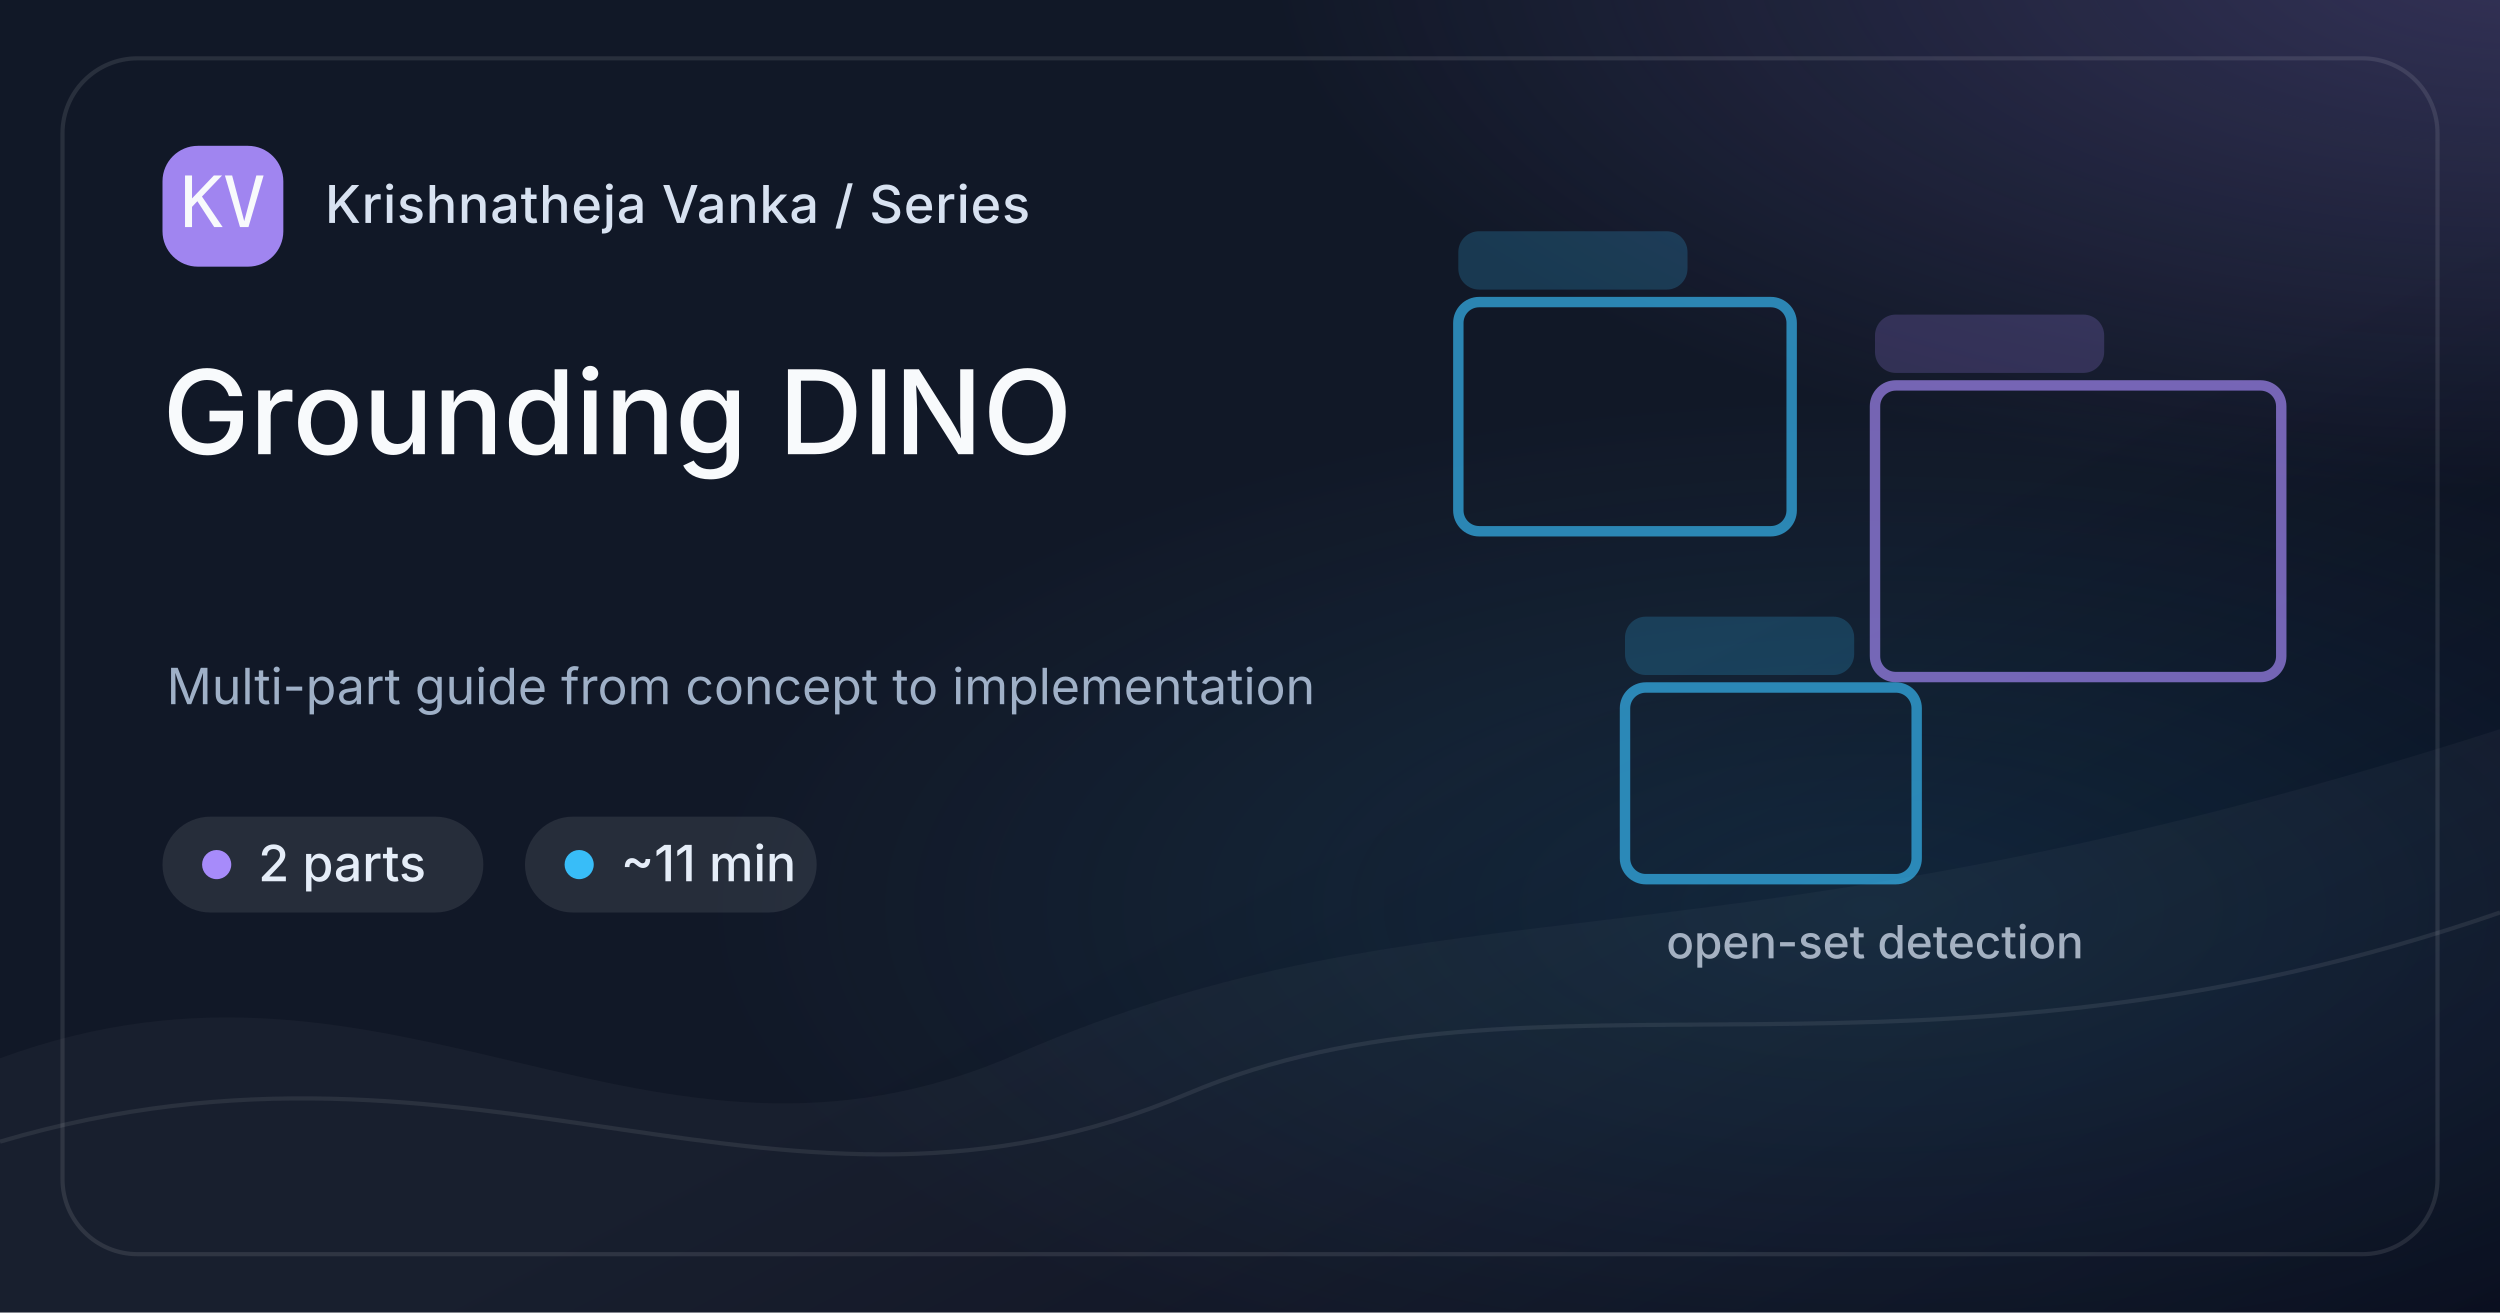
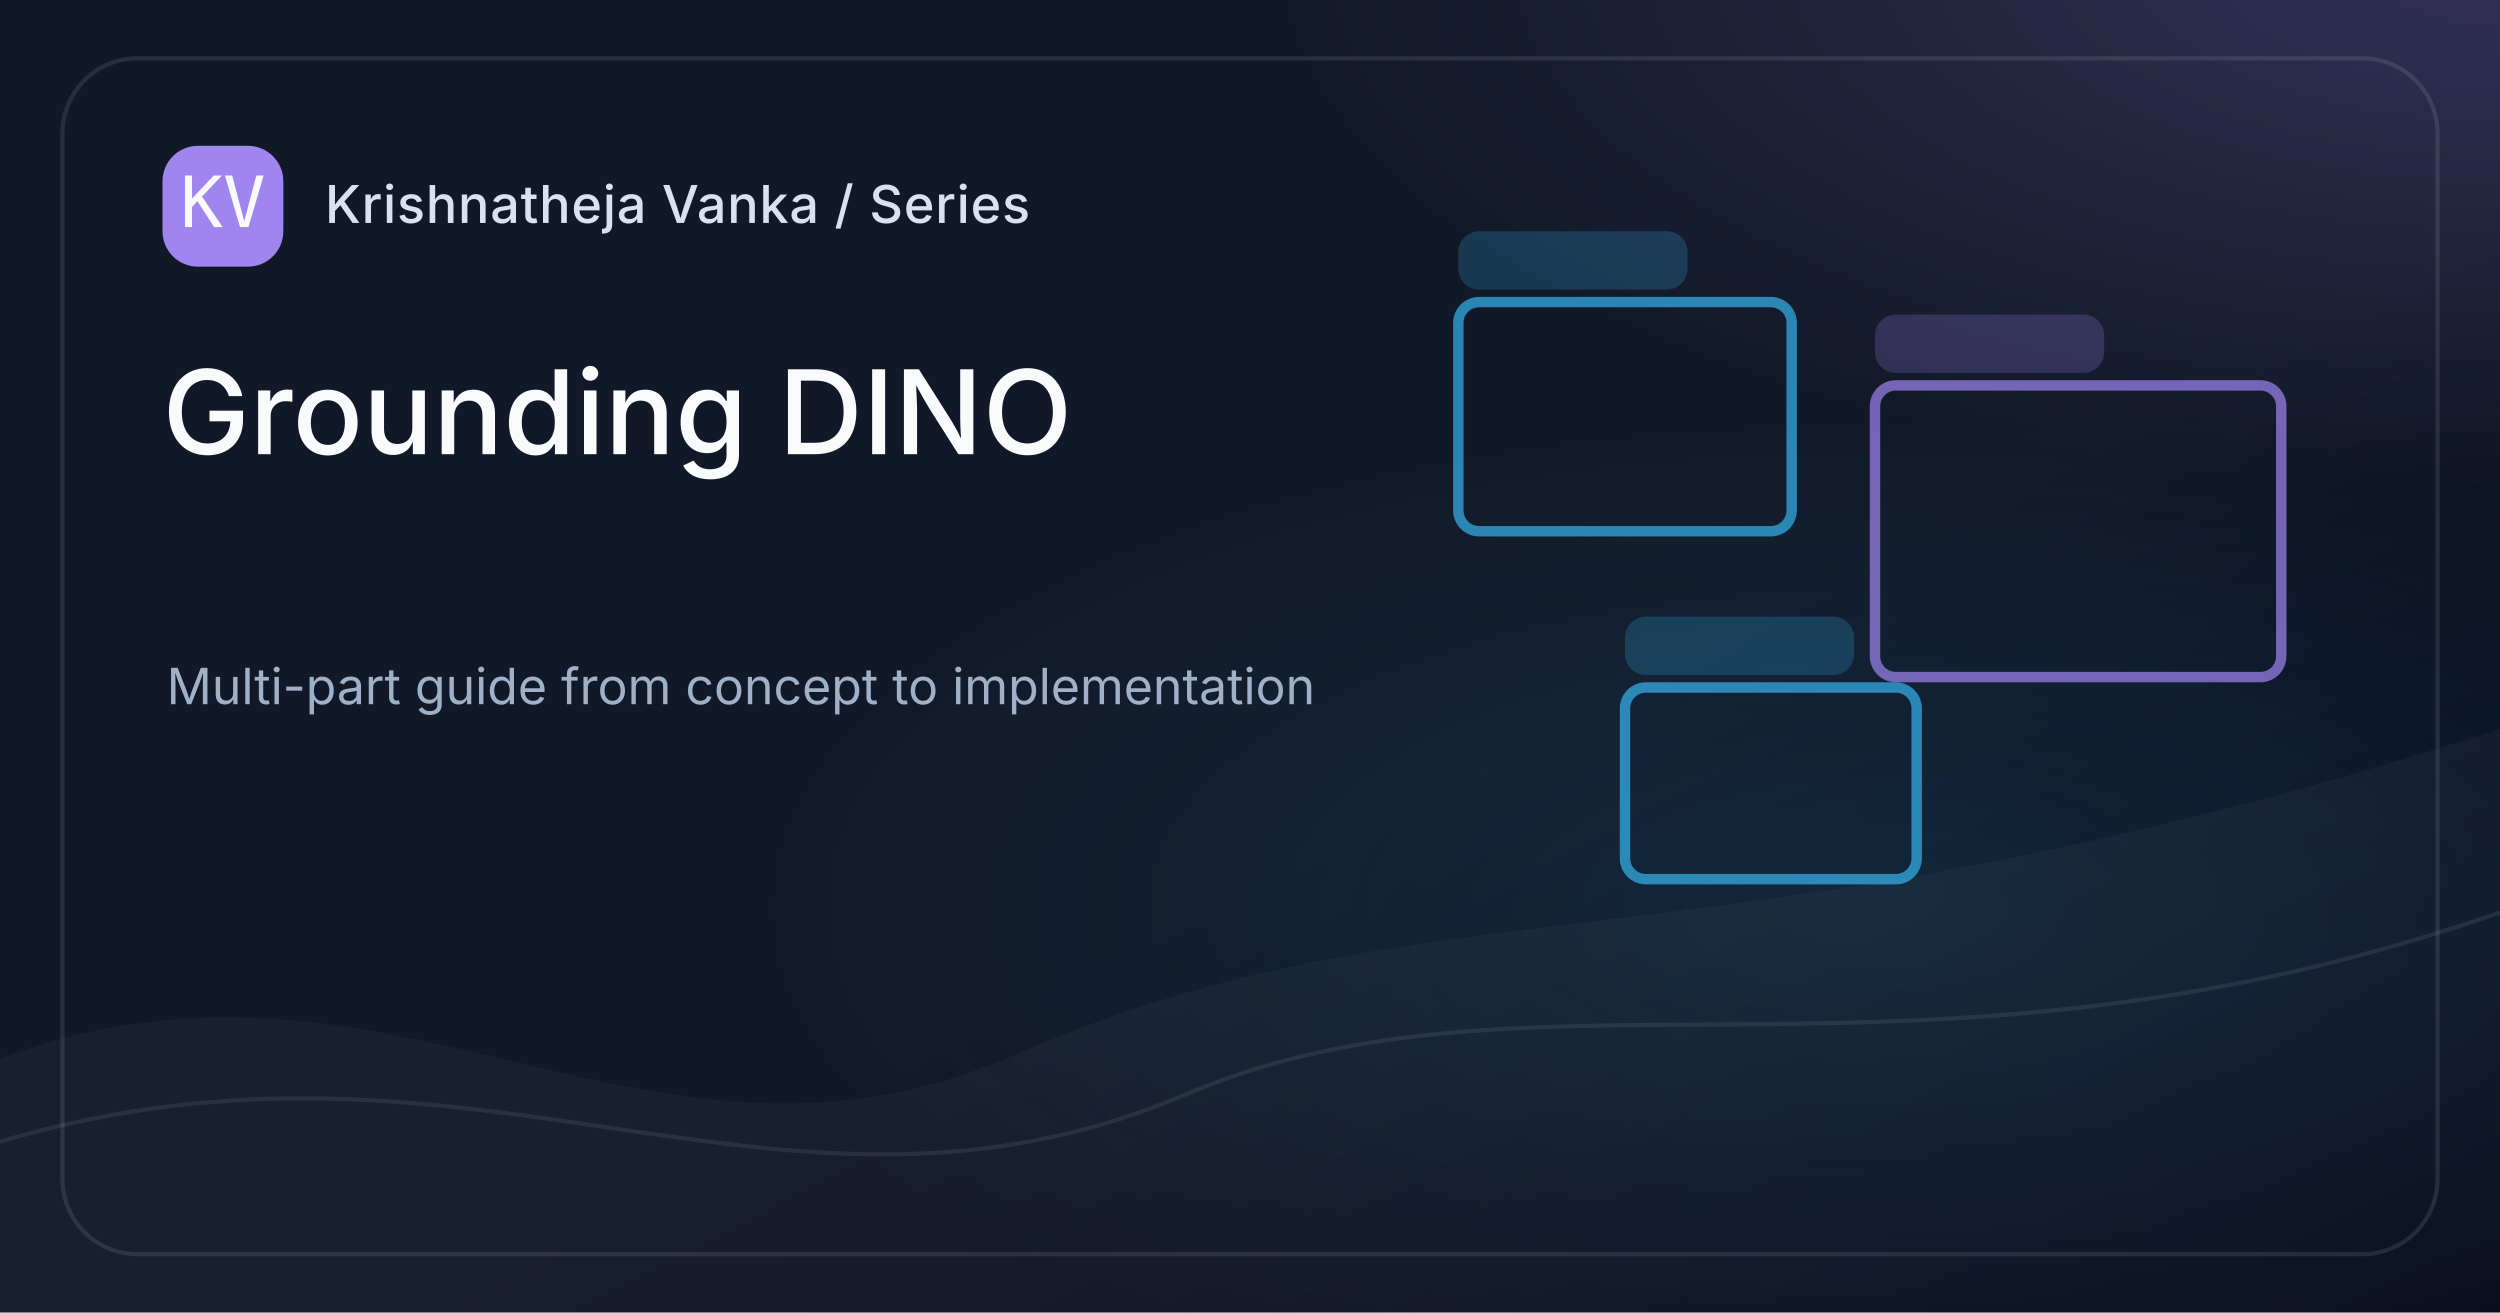
<svg xmlns="http://www.w3.org/2000/svg" width="1200" height="630" viewBox="0 0 1200 630">
  <defs>
    <linearGradient id="bg-grounding-dino" x1="0" y1="0" x2="1" y2="1">
      <stop offset="0%" stop-color="#111827" />
      <stop offset="58%" stop-color="#111827" />
      <stop offset="100%" stop-color="#020617" />
    </linearGradient>
    <radialGradient id="glow-a-grounding-dino" cx="50%" cy="50%" r="50%">
      <stop offset="0%" stop-color="#A78BFA" stop-opacity=".65" />
      <stop offset="100%" stop-color="#A78BFA" stop-opacity="0" />
    </radialGradient>
    <radialGradient id="glow-b-grounding-dino" cx="50%" cy="50%" r="50%">
      <stop offset="0%" stop-color="#38BDF8" stop-opacity=".42" />
      <stop offset="100%" stop-color="#38BDF8" stop-opacity="0" />
    </radialGradient>
    <style>
      .brand { font: 500 25px Inter, ui-sans-serif, system-ui, -apple-system, BlinkMacSystemFont, "Segoe UI", sans-serif; fill: #D8E2F1; letter-spacing: .4px; }
-       .chip { font: 500 24px Inter, ui-sans-serif, system-ui, sans-serif; fill: #E5EDF8; }
      .title { font: 500 56px Inter, ui-sans-serif, system-ui, sans-serif; fill: #F8FAFC; letter-spacing: 0; }
      .caption { font: 400 24px Inter, ui-sans-serif, system-ui, sans-serif; fill: #9FB0C7; }
      .mono { font: 500 34px ui-monospace, SFMono-Regular, Menlo, Consolas, monospace; fill: #F8FAFC; }
-       .mini { font: 500 18px Inter, ui-sans-serif, system-ui, sans-serif; fill: #E5EDF8; }
-       .diagram { font: 500 22px Inter, ui-sans-serif, system-ui, sans-serif; fill: #D8E2F1; opacity: .86; }
-       .code { font: 500 24px ui-monospace, SFMono-Regular, Menlo, Consolas, monospace; fill: #D8E2F1; opacity: .88; }
    </style>
  </defs>
  <rect width="1200" height="630" fill="url(#bg-grounding-dino)" />
  <rect x="0" y="0" width="1200" height="630" fill="url(#glow-a-grounding-dino)" opacity=".35" transform="translate(610 -280) scale(1.0 .82)" />
  <rect x="0" y="0" width="1200" height="630" fill="url(#glow-b-grounding-dino)" opacity=".28" transform="translate(330 190) scale(.95 .78)" />
  <path d="M0 508 C190 438, 310 584, 488 506 C690 418, 820 472, 1200 350 L1200 630 L0 630 Z" fill="#FFFFFF" opacity=".035" />
  <path d="M0 548 C230 480, 375 608, 570 525 C735 455, 920 535, 1200 438" stroke="#FFFFFF" stroke-opacity=".08" stroke-width="2" fill="none" />
  <g opacity=".85">
    <rect x="700" y="145" width="160" height="110" rx="10" fill="none" stroke="#38BDF8" stroke-width="5" opacity=".78" />
    <rect x="700" y="111" width="110" height="28" rx="10" fill="#38BDF8" opacity=".24" />
    <rect x="900" y="185" width="195" height="140" rx="10" fill="none" stroke="#A78BFA" stroke-width="5" opacity=".78" />
    <rect x="900" y="151" width="110" height="28" rx="10" fill="#A78BFA" opacity=".24" />
    <rect x="780" y="330" width="140" height="92" rx="10" fill="none" stroke="#38BDF8" stroke-width="5" opacity=".78" />
    <rect x="780" y="296" width="110" height="28" rx="10" fill="#38BDF8" opacity=".24" />
-     <text x="900" y="460" text-anchor="middle" class="diagram">open-set detection</text>
  </g>
  <rect x="30" y="28" width="1140" height="574" rx="36" fill="none" stroke="#FFFFFF" stroke-opacity=".10" stroke-width="2" />
  <g transform="translate(78 70)">
    <rect width="58" height="58" rx="17" fill="#A78BFA" opacity=".95" />
    <text x="29" y="39" text-anchor="middle" class="mono">KV</text>
    <text x="78" y="37" class="brand">Krishnatheja Vanka / Series</text>
  </g>
-   <g transform="translate(78 392)">
-     <rect x="0" y="0" width="154" height="46" rx="23" fill="#FFFFFF" opacity=".09" />
-     <circle cx="26" cy="23" r="7" fill="#A78BFA" />
-     <text x="46" y="31" class="chip">2 parts</text>
-     <rect x="174" y="0" width="140" height="46" rx="23" fill="#FFFFFF" opacity=".09" />
-     <circle cx="200" cy="23" r="7" fill="#38BDF8" />
-     <text x="220" y="31" class="chip">~11 min</text>
-   </g>
  <text x="78" y="218" class="title">Grounding DINO</text>
  <text x="80" y="338" class="caption">Multi-part guide from concept to implementation</text>
</svg>
